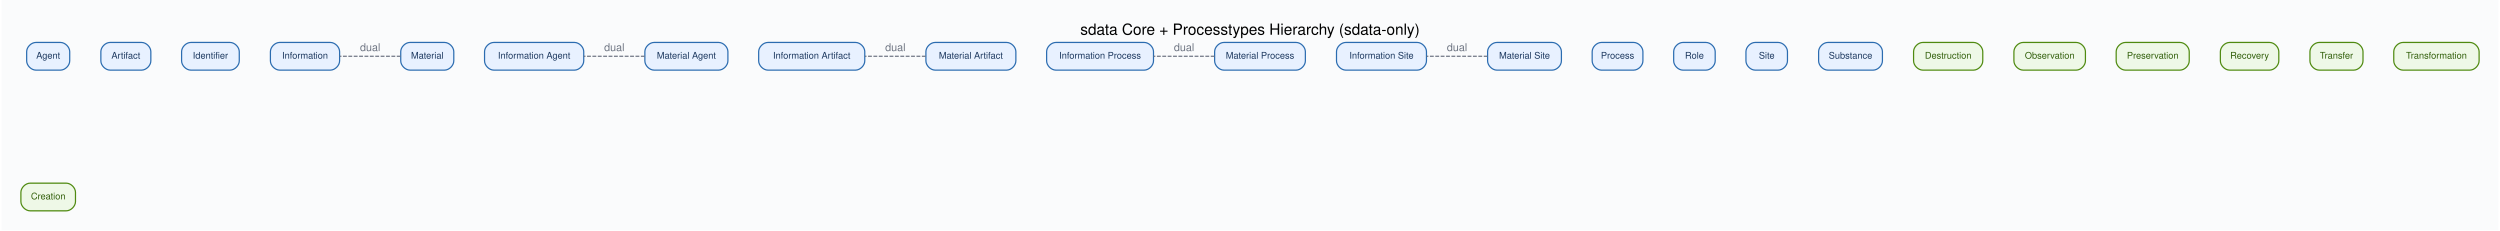
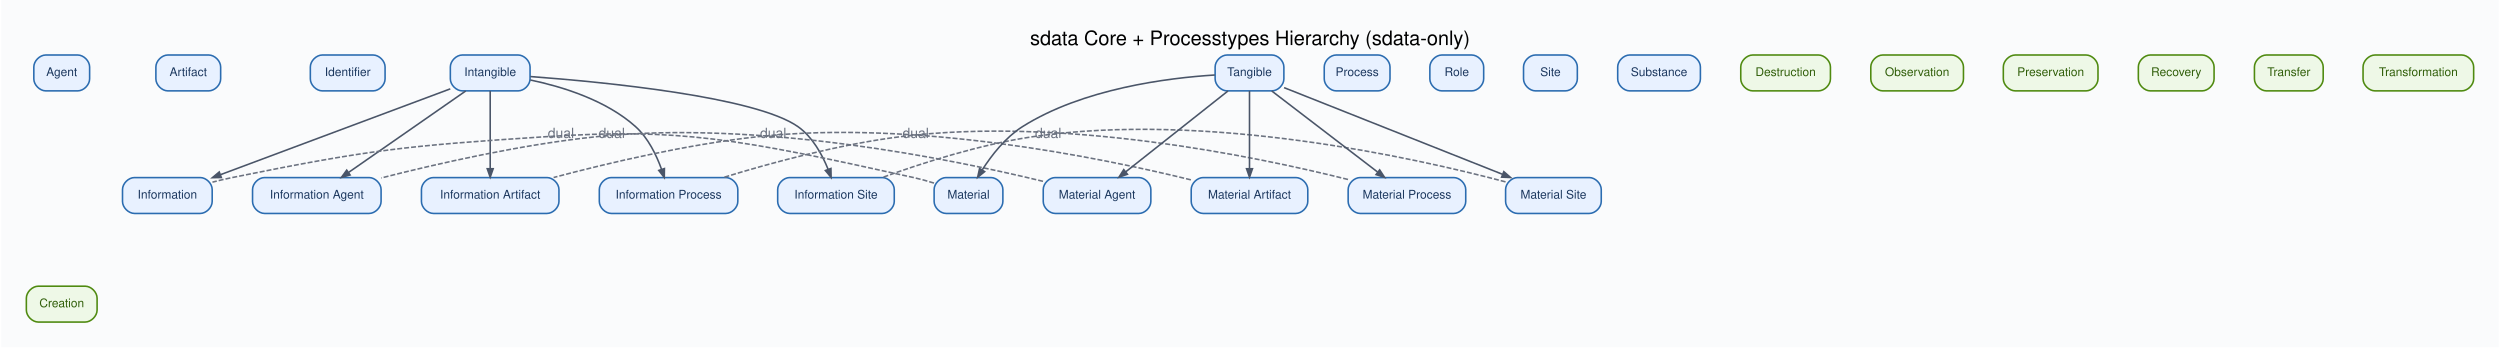
- <svg xmlns="http://www.w3.org/2000/svg" width="3247pt" height="299pt" viewBox="0.00 0.00 3247.40 299.40">
-   <g id="graph0" class="graph" transform="scale(1 1) rotate(0) translate(25.2 274.2)">
-     <polygon fill="#fafbfc" stroke="transparent" points="-25.2,25.2 -25.2,-274.2 3222.2,-274.2 3222.2,25.2 -25.2,25.2" />
-     <text text-anchor="middle" x="1598.5" y="-229" font-family="Helvetica,sans-Serif" font-size="20.00">sdata Core + Processtypes Hierarchy (sdata-only)</text>
+ <svg xmlns="http://www.w3.org/2000/svg" width="2506pt" height="348pt" viewBox="0.00 0.00 2506.40 348.40">
+   <g id="graph0" class="graph" transform="scale(1 1) rotate(0) translate(25.2 323.2)">
+     <polygon fill="#fafbfc" stroke="transparent" points="-25.2,25.2 -25.2,-323.2 2481.2,-323.2 2481.2,25.2 -25.2,25.2" />
+     <text text-anchor="middle" x="1228" y="-278" font-family="Helvetica,sans-Serif" font-size="20.00">sdata Core + Processtypes Hierarchy (sdata-only)</text>
    <g id="node1" class="node">
-       <path fill="#e8f1ff" stroke="#2b6cb0" stroke-width="1.6" d="M51.5,-219C51.5,-219 19.5,-219 19.5,-219 13.5,-219 7.5,-213 7.5,-207 7.5,-207 7.5,-195 7.5,-195 7.5,-189 13.5,-183 19.5,-183 19.5,-183 51.5,-183 51.5,-183 57.5,-183 63.5,-189 63.5,-195 63.5,-195 63.5,-207 63.5,-207 63.5,-213 57.5,-219 51.5,-219" />
-       <text text-anchor="middle" x="35.5" y="-197.9" font-family="Helvetica,sans-Serif" font-size="12.00" fill="#1a365d">Agent</text>
+       <path fill="#e8f1ff" stroke="#2b6cb0" stroke-width="1.6" d="M51.5,-268C51.5,-268 19.5,-268 19.5,-268 13.5,-268 7.5,-262 7.5,-256 7.5,-256 7.5,-244 7.5,-244 7.5,-238 13.5,-232 19.5,-232 19.5,-232 51.5,-232 51.5,-232 57.5,-232 63.5,-238 63.5,-244 63.5,-244 63.5,-256 63.5,-256 63.5,-262 57.5,-268 51.5,-268" />
+       <text text-anchor="middle" x="35.5" y="-246.9" font-family="Helvetica,sans-Serif" font-size="12.00" fill="#1a365d">Agent</text>
    </g>
    <g id="node2" class="node">
      <path fill="#eef8e7" stroke="#4f8a10" stroke-width="1.6" d="M59,-36C59,-36 12,-36 12,-36 6,-36 0,-30 0,-24 0,-24 0,-12 0,-12 0,-6 6,0 12,0 12,0 59,0 59,0 65,0 71,-6 71,-12 71,-12 71,-24 71,-24 71,-30 65,-36 59,-36" />
      <text text-anchor="middle" x="35.5" y="-14.9" font-family="Helvetica,sans-Serif" font-size="12.00" fill="#2f5d08">Creation</text>
    </g>
    <g id="node3" class="node">
-       <path fill="#e8f1ff" stroke="#2b6cb0" stroke-width="1.6" d="M157,-219C157,-219 116,-219 116,-219 110,-219 104,-213 104,-207 104,-207 104,-195 104,-195 104,-189 110,-183 116,-183 116,-183 157,-183 157,-183 163,-183 169,-189 169,-195 169,-195 169,-207 169,-207 169,-213 163,-219 157,-219" />
-       <text text-anchor="middle" x="136.5" y="-197.9" font-family="Helvetica,sans-Serif" font-size="12.00" fill="#1a365d">Artifact</text>
+       <path fill="#e8f1ff" stroke="#2b6cb0" stroke-width="1.6" d="M183,-268C183,-268 142,-268 142,-268 136,-268 130,-262 130,-256 130,-256 130,-244 130,-244 130,-238 136,-232 142,-232 142,-232 183,-232 183,-232 189,-232 195,-238 195,-244 195,-244 195,-256 195,-256 195,-262 189,-268 183,-268" />
+       <text text-anchor="middle" x="162.5" y="-246.9" font-family="Helvetica,sans-Serif" font-size="12.00" fill="#1a365d">Artifact</text>
    </g>
    <g id="node4" class="node">
-       <path fill="#e8f1ff" stroke="#2b6cb0" stroke-width="1.6" d="M272,-219C272,-219 221,-219 221,-219 215,-219 209,-213 209,-207 209,-207 209,-195 209,-195 209,-189 215,-183 221,-183 221,-183 272,-183 272,-183 278,-183 284,-189 284,-195 284,-195 284,-207 284,-207 284,-213 278,-219 272,-219" />
-       <text text-anchor="middle" x="246.5" y="-197.9" font-family="Helvetica,sans-Serif" font-size="12.00" fill="#1a365d">Identifier</text>
+       <path fill="#e8f1ff" stroke="#2b6cb0" stroke-width="1.6" d="M348,-268C348,-268 297,-268 297,-268 291,-268 285,-262 285,-256 285,-256 285,-244 285,-244 285,-238 291,-232 297,-232 297,-232 348,-232 348,-232 354,-232 360,-238 360,-244 360,-244 360,-256 360,-256 360,-262 354,-268 348,-268" />
+       <text text-anchor="middle" x="322.5" y="-246.9" font-family="Helvetica,sans-Serif" font-size="12.00" fill="#1a365d">Identifier</text>
    </g>
    <g id="node5" class="node">
-       <path fill="#e8f1ff" stroke="#2b6cb0" stroke-width="1.6" d="M402.5,-219C402.5,-219 336.5,-219 336.5,-219 330.5,-219 324.5,-213 324.5,-207 324.5,-207 324.5,-195 324.5,-195 324.5,-189 330.5,-183 336.5,-183 336.5,-183 402.5,-183 402.5,-183 408.5,-183 414.5,-189 414.5,-195 414.5,-195 414.5,-207 414.5,-207 414.5,-213 408.5,-219 402.5,-219" />
-       <text text-anchor="middle" x="369.5" y="-197.9" font-family="Helvetica,sans-Serif" font-size="12.00" fill="#1a365d">Information</text>
+       <path fill="#e8f1ff" stroke="#2b6cb0" stroke-width="1.6" d="M174.5,-145C174.5,-145 108.5,-145 108.5,-145 102.5,-145 96.5,-139 96.5,-133 96.5,-133 96.5,-121 96.5,-121 96.5,-115 102.5,-109 108.5,-109 108.5,-109 174.5,-109 174.5,-109 180.5,-109 186.5,-115 186.5,-121 186.5,-121 186.5,-133 186.5,-133 186.5,-139 180.5,-145 174.5,-145" />
+       <text text-anchor="middle" x="141.5" y="-123.9" font-family="Helvetica,sans-Serif" font-size="12.00" fill="#1a365d">Information</text>
    </g>
    <g id="node6" class="node">
-       <path fill="#e8f1ff" stroke="#2b6cb0" stroke-width="1.6" d="M720,-219C720,-219 615,-219 615,-219 609,-219 603,-213 603,-207 603,-207 603,-195 603,-195 603,-189 609,-183 615,-183 615,-183 720,-183 720,-183 726,-183 732,-189 732,-195 732,-195 732,-207 732,-207 732,-213 726,-219 720,-219" />
-       <text text-anchor="middle" x="667.5" y="-197.9" font-family="Helvetica,sans-Serif" font-size="12.00" fill="#1a365d">Information Agent</text>
+       <path fill="#e8f1ff" stroke="#2b6cb0" stroke-width="1.6" d="M344,-145C344,-145 239,-145 239,-145 233,-145 227,-139 227,-133 227,-133 227,-121 227,-121 227,-115 233,-109 239,-109 239,-109 344,-109 344,-109 350,-109 356,-115 356,-121 356,-121 356,-133 356,-133 356,-139 350,-145 344,-145" />
+       <text text-anchor="middle" x="291.5" y="-123.9" font-family="Helvetica,sans-Serif" font-size="12.00" fill="#1a365d">Information Agent</text>
    </g>
    <g id="node7" class="node">
-       <path fill="#e8f1ff" stroke="#2b6cb0" stroke-width="1.6" d="M1085.5,-219C1085.5,-219 971.5,-219 971.5,-219 965.5,-219 959.5,-213 959.5,-207 959.5,-207 959.5,-195 959.5,-195 959.5,-189 965.5,-183 971.5,-183 971.5,-183 1085.5,-183 1085.5,-183 1091.5,-183 1097.5,-189 1097.5,-195 1097.5,-195 1097.5,-207 1097.5,-207 1097.5,-213 1091.5,-219 1085.5,-219" />
-       <text text-anchor="middle" x="1028.5" y="-197.9" font-family="Helvetica,sans-Serif" font-size="12.00" fill="#1a365d">Information Artifact</text>
+       <path fill="#e8f1ff" stroke="#2b6cb0" stroke-width="1.6" d="M522.5,-145C522.5,-145 408.5,-145 408.5,-145 402.5,-145 396.5,-139 396.5,-133 396.5,-133 396.5,-121 396.5,-121 396.5,-115 402.5,-109 408.5,-109 408.5,-109 522.5,-109 522.5,-109 528.5,-109 534.5,-115 534.5,-121 534.5,-121 534.5,-133 534.5,-133 534.5,-139 528.5,-145 522.5,-145" />
+       <text text-anchor="middle" x="465.5" y="-123.9" font-family="Helvetica,sans-Serif" font-size="12.00" fill="#1a365d">Information Artifact</text>
    </g>
    <g id="node8" class="node">
-       <path fill="#e8f1ff" stroke="#2b6cb0" stroke-width="1.6" d="M1461,-219C1461,-219 1346,-219 1346,-219 1340,-219 1334,-213 1334,-207 1334,-207 1334,-195 1334,-195 1334,-189 1340,-183 1346,-183 1346,-183 1461,-183 1461,-183 1467,-183 1473,-189 1473,-195 1473,-195 1473,-207 1473,-207 1473,-213 1467,-219 1461,-219" />
-       <text text-anchor="middle" x="1403.5" y="-197.9" font-family="Helvetica,sans-Serif" font-size="12.00" fill="#1a365d">Information Process</text>
+       <path fill="#e8f1ff" stroke="#2b6cb0" stroke-width="1.6" d="M702,-145C702,-145 587,-145 587,-145 581,-145 575,-139 575,-133 575,-133 575,-121 575,-121 575,-115 581,-109 587,-109 587,-109 702,-109 702,-109 708,-109 714,-115 714,-121 714,-121 714,-133 714,-133 714,-139 708,-145 702,-145" />
+       <text text-anchor="middle" x="644.5" y="-123.9" font-family="Helvetica,sans-Serif" font-size="12.00" fill="#1a365d">Information Process</text>
    </g>
    <g id="node9" class="node">
-       <path fill="#e8f1ff" stroke="#2b6cb0" stroke-width="1.6" d="M1816,-219C1816,-219 1723,-219 1723,-219 1717,-219 1711,-213 1711,-207 1711,-207 1711,-195 1711,-195 1711,-189 1717,-183 1723,-183 1723,-183 1816,-183 1816,-183 1822,-183 1828,-189 1828,-195 1828,-195 1828,-207 1828,-207 1828,-213 1822,-219 1816,-219" />
-       <text text-anchor="middle" x="1769.5" y="-197.9" font-family="Helvetica,sans-Serif" font-size="12.00" fill="#1a365d">Information Site</text>
+       <path fill="#e8f1ff" stroke="#2b6cb0" stroke-width="1.6" d="M859,-145C859,-145 766,-145 766,-145 760,-145 754,-139 754,-133 754,-133 754,-121 754,-121 754,-115 760,-109 766,-109 766,-109 859,-109 859,-109 865,-109 871,-115 871,-121 871,-121 871,-133 871,-133 871,-139 865,-145 859,-145" />
+       <text text-anchor="middle" x="812.5" y="-123.9" font-family="Helvetica,sans-Serif" font-size="12.00" fill="#1a365d">Information Site</text>
    </g>
    <g id="node10" class="node">
-       <path fill="#e8f1ff" stroke="#2b6cb0" stroke-width="1.6" d="M551,-219C551,-219 506,-219 506,-219 500,-219 494,-213 494,-207 494,-207 494,-195 494,-195 494,-189 500,-183 506,-183 506,-183 551,-183 551,-183 557,-183 563,-189 563,-195 563,-195 563,-207 563,-207 563,-213 557,-219 551,-219" />
-       <text text-anchor="middle" x="528.5" y="-197.9" font-family="Helvetica,sans-Serif" font-size="12.00" fill="#1a365d">Material</text>
+       <path fill="#e8f1ff" stroke="#2b6cb0" stroke-width="1.6" d="M493.5,-268C493.5,-268 437.5,-268 437.5,-268 431.5,-268 425.5,-262 425.5,-256 425.5,-256 425.5,-244 425.5,-244 425.5,-238 431.5,-232 437.5,-232 437.5,-232 493.5,-232 493.5,-232 499.5,-232 505.5,-238 505.5,-244 505.5,-244 505.5,-256 505.5,-256 505.5,-262 499.5,-268 493.5,-268" />
+       <text text-anchor="middle" x="465.5" y="-246.9" font-family="Helvetica,sans-Serif" font-size="12.00" fill="#1a365d">Intangible</text>
    </g>
    <g id="edge2" class="edge">
-       <path fill="none" stroke="#6b7280" stroke-width="1.6" stroke-dasharray="5,2" d="M493.87,-201C470.63,-201 439.79,-201 414.64,-201" />
-       <text text-anchor="middle" x="454.25" y="-207.8" font-family="Helvetica,sans-Serif" font-size="14.00" fill="#6b7280">dual</text>
+       <path fill="none" stroke="#4a5568" stroke-width="1.6" d="M425.45,-234.04C367.32,-212.33 259.48,-172.06 194.73,-147.88" />
+       <polygon fill="#4a5568" stroke="#4a5568" stroke-width="1.6" points="195.66,-145.05 186.66,-144.87 193.58,-150.63 195.66,-145.05" />
+     </g>
+     <g id="edge3" class="edge">
+       <path fill="none" stroke="#4a5568" stroke-width="1.6" d="M440.94,-231.92C410.2,-210.54 357.47,-173.87 323.57,-150.3" />
+       <polygon fill="#4a5568" stroke="#4a5568" stroke-width="1.6" points="324.89,-147.6 316.22,-145.19 321.5,-152.48 324.89,-147.6" />
+     </g>
+     <g id="edge4" class="edge">
+       <path fill="none" stroke="#4a5568" stroke-width="1.6" d="M465.5,-231.92C465.5,-211.68 465.5,-177.73 465.5,-154.16" />
+       <polygon fill="#4a5568" stroke="#4a5568" stroke-width="1.6" points="468.48,-153.88 465.5,-145.38 462.53,-153.88 468.48,-153.88" />
+     </g>
+     <g id="edge5" class="edge">
+       <path fill="none" stroke="#4a5568" stroke-width="1.6" d="M505.7,-242.93C537.69,-236.26 581.86,-222.72 611.5,-196 624.01,-184.72 632.27,-167.66 637.4,-153.45" />
+       <polygon fill="#4a5568" stroke="#4a5568" stroke-width="1.6" points="640.34,-154.05 640.2,-145.04 634.69,-152.17 640.34,-154.05" />
+     </g>
+     <g id="edge6" class="edge">
+       <path fill="none" stroke="#4a5568" stroke-width="1.6" d="M505.78,-246.38C579.36,-240.9 731.84,-226.17 774.5,-196 788.99,-185.75 798.61,-168.14 804.55,-153.41" />
+       <polygon fill="#4a5568" stroke="#4a5568" stroke-width="1.6" points="807.45,-154.15 807.62,-145.14 801.87,-152.07 807.45,-154.15" />
    </g>
    <g id="node11" class="node">
-       <path fill="#e8f1ff" stroke="#2b6cb0" stroke-width="1.6" d="M907.5,-219C907.5,-219 823.5,-219 823.5,-219 817.5,-219 811.5,-213 811.5,-207 811.5,-207 811.5,-195 811.5,-195 811.5,-189 817.5,-183 823.5,-183 823.5,-183 907.5,-183 907.5,-183 913.5,-183 919.5,-189 919.5,-195 919.5,-195 919.5,-207 919.5,-207 919.5,-213 913.5,-219 907.5,-219" />
-       <text text-anchor="middle" x="865.5" y="-197.9" font-family="Helvetica,sans-Serif" font-size="12.00" fill="#1a365d">Material Agent</text>
+       <path fill="#e8f1ff" stroke="#2b6cb0" stroke-width="1.6" d="M968,-145C968,-145 923,-145 923,-145 917,-145 911,-139 911,-133 911,-133 911,-121 911,-121 911,-115 917,-109 923,-109 923,-109 968,-109 968,-109 974,-109 980,-115 980,-121 980,-121 980,-133 980,-133 980,-139 974,-145 968,-145" />
+       <text text-anchor="middle" x="945.5" y="-123.9" font-family="Helvetica,sans-Serif" font-size="12.00" fill="#1a365d">Material</text>
    </g>
-     <g id="edge3" class="edge">
-       <path fill="none" stroke="#6b7280" stroke-width="1.6" stroke-dasharray="5,2" d="M811.3,-201C786.81,-201 757.68,-201 732.06,-201" />
-       <text text-anchor="middle" x="771.75" y="-207.8" font-family="Helvetica,sans-Serif" font-size="14.00" fill="#6b7280">dual</text>
+     <g id="edge7" class="edge">
+       <path fill="none" stroke="#6b7280" stroke-width="1.6" stroke-dasharray="5,2" d="M910.87,-139.47C904.18,-141.56 897.17,-143.52 890.5,-145 712.03,-184.61 655.37,-194.72 521,-186 380.34,-176.87 344.65,-172.99 206.5,-145 200.07,-143.7 193.35,-142.1 186.76,-140.41" />
+       <text text-anchor="middle" x="536.5" y="-184.8" font-family="Helvetica,sans-Serif" font-size="14.00" fill="#6b7280">dual</text>
    </g>
    <g id="node12" class="node">
-       <path fill="#e8f1ff" stroke="#2b6cb0" stroke-width="1.6" d="M1282,-219C1282,-219 1189,-219 1189,-219 1183,-219 1177,-213 1177,-207 1177,-207 1177,-195 1177,-195 1177,-189 1183,-183 1189,-183 1189,-183 1282,-183 1282,-183 1288,-183 1294,-189 1294,-195 1294,-195 1294,-207 1294,-207 1294,-213 1288,-219 1282,-219" />
-       <text text-anchor="middle" x="1235.5" y="-197.9" font-family="Helvetica,sans-Serif" font-size="12.00" fill="#1a365d">Material Artifact</text>
+       <path fill="#e8f1ff" stroke="#2b6cb0" stroke-width="1.6" d="M1116.5,-145C1116.5,-145 1032.5,-145 1032.5,-145 1026.5,-145 1020.5,-139 1020.5,-133 1020.5,-133 1020.5,-121 1020.5,-121 1020.5,-115 1026.5,-109 1032.5,-109 1032.5,-109 1116.5,-109 1116.5,-109 1122.5,-109 1128.5,-115 1128.5,-121 1128.5,-121 1128.5,-133 1128.5,-133 1128.5,-139 1122.5,-145 1116.5,-145" />
+       <text text-anchor="middle" x="1074.5" y="-123.9" font-family="Helvetica,sans-Serif" font-size="12.00" fill="#1a365d">Material Agent</text>
    </g>
-     <g id="edge4" class="edge">
-       <path fill="none" stroke="#6b7280" stroke-width="1.6" stroke-dasharray="5,2" d="M1176.73,-201C1152.12,-201 1123.34,-201 1097.72,-201" />
-       <text text-anchor="middle" x="1137.25" y="-207.8" font-family="Helvetica,sans-Serif" font-size="14.00" fill="#6b7280">dual</text>
+     <g id="edge8" class="edge">
+       <path fill="none" stroke="#6b7280" stroke-width="1.6" stroke-dasharray="5,2" d="M1020.27,-141.24C928.2,-163.65 735.38,-202.95 572,-186 497.01,-178.22 412.54,-158.99 356.07,-144.58" />
+       <text text-anchor="middle" x="587.5" y="-184.8" font-family="Helvetica,sans-Serif" font-size="14.00" fill="#6b7280">dual</text>
    </g>
    <g id="node13" class="node">
-       <path fill="#e8f1ff" stroke="#2b6cb0" stroke-width="1.6" d="M1658.5,-219C1658.5,-219 1564.5,-219 1564.5,-219 1558.5,-219 1552.5,-213 1552.5,-207 1552.5,-207 1552.5,-195 1552.5,-195 1552.5,-189 1558.5,-183 1564.5,-183 1564.5,-183 1658.5,-183 1658.5,-183 1664.5,-183 1670.5,-189 1670.5,-195 1670.5,-195 1670.5,-207 1670.5,-207 1670.5,-213 1664.5,-219 1658.5,-219" />
-       <text text-anchor="middle" x="1611.5" y="-197.9" font-family="Helvetica,sans-Serif" font-size="12.00" fill="#1a365d">Material Process</text>
+       <path fill="#e8f1ff" stroke="#2b6cb0" stroke-width="1.6" d="M1274,-145C1274,-145 1181,-145 1181,-145 1175,-145 1169,-139 1169,-133 1169,-133 1169,-121 1169,-121 1169,-115 1175,-109 1181,-109 1181,-109 1274,-109 1274,-109 1280,-109 1286,-115 1286,-121 1286,-121 1286,-133 1286,-133 1286,-139 1280,-145 1274,-145" />
+       <text text-anchor="middle" x="1227.5" y="-123.9" font-family="Helvetica,sans-Serif" font-size="12.00" fill="#1a365d">Material Artifact</text>
    </g>
-     <g id="edge5" class="edge">
-       <path fill="none" stroke="#6b7280" stroke-width="1.6" stroke-dasharray="5,2" d="M1552.44,-201C1527.72,-201 1498.8,-201 1473.05,-201" />
-       <text text-anchor="middle" x="1512.75" y="-207.8" font-family="Helvetica,sans-Serif" font-size="14.00" fill="#6b7280">dual</text>
+     <g id="edge9" class="edge">
+       <path fill="none" stroke="#6b7280" stroke-width="1.6" stroke-dasharray="5,2" d="M1168.67,-142.72C1076.21,-165.47 891.2,-203.07 734,-186 662.95,-178.29 583.15,-159.41 529.14,-145.07" />
+       <text text-anchor="middle" x="749.5" y="-184.8" font-family="Helvetica,sans-Serif" font-size="14.00" fill="#6b7280">dual</text>
    </g>
    <g id="node14" class="node">
-       <path fill="#e8f1ff" stroke="#2b6cb0" stroke-width="1.6" d="M1991.5,-219C1991.5,-219 1919.5,-219 1919.5,-219 1913.5,-219 1907.5,-213 1907.5,-207 1907.5,-207 1907.5,-195 1907.5,-195 1907.5,-189 1913.5,-183 1919.5,-183 1919.5,-183 1991.5,-183 1991.5,-183 1997.5,-183 2003.5,-189 2003.5,-195 2003.5,-195 2003.5,-207 2003.5,-207 2003.5,-213 1997.5,-219 1991.5,-219" />
-       <text text-anchor="middle" x="1955.5" y="-197.9" font-family="Helvetica,sans-Serif" font-size="12.00" fill="#1a365d">Material Site</text>
+       <path fill="#e8f1ff" stroke="#2b6cb0" stroke-width="1.6" d="M1432.5,-145C1432.5,-145 1338.5,-145 1338.5,-145 1332.5,-145 1326.5,-139 1326.5,-133 1326.5,-133 1326.5,-121 1326.5,-121 1326.5,-115 1332.5,-109 1338.5,-109 1338.5,-109 1432.5,-109 1432.5,-109 1438.5,-109 1444.5,-115 1444.5,-121 1444.5,-121 1444.5,-133 1444.5,-133 1444.5,-139 1438.5,-145 1432.5,-145" />
+       <text text-anchor="middle" x="1385.5" y="-123.9" font-family="Helvetica,sans-Serif" font-size="12.00" fill="#1a365d">Material Process</text>
    </g>
-     <g id="edge6" class="edge">
-       <path fill="none" stroke="#6b7280" stroke-width="1.6" stroke-dasharray="5,2" d="M1907.47,-201C1883.24,-201 1853.65,-201 1828.1,-201" />
-       <text text-anchor="middle" x="1867.75" y="-207.8" font-family="Helvetica,sans-Serif" font-size="14.00" fill="#6b7280">dual</text>
+     <g id="edge10" class="edge">
+       <path fill="none" stroke="#6b7280" stroke-width="1.6" stroke-dasharray="5,2" d="M1326.35,-143.09C1231.49,-166.81 1039.49,-206.29 877,-186 815.22,-178.28 746.31,-159.46 699.66,-145.13" />
+       <text text-anchor="middle" x="892.5" y="-184.8" font-family="Helvetica,sans-Serif" font-size="14.00" fill="#6b7280">dual</text>
    </g>
    <g id="node15" class="node">
-       <path fill="#e8f1ff" stroke="#2b6cb0" stroke-width="1.6" d="M2097.5,-219C2097.5,-219 2055.5,-219 2055.5,-219 2049.5,-219 2043.5,-213 2043.5,-207 2043.5,-207 2043.5,-195 2043.5,-195 2043.5,-189 2049.5,-183 2055.5,-183 2055.5,-183 2097.5,-183 2097.5,-183 2103.5,-183 2109.5,-189 2109.5,-195 2109.5,-195 2109.5,-207 2109.5,-207 2109.5,-213 2103.5,-219 2097.5,-219" />
-       <text text-anchor="middle" x="2076.5" y="-197.9" font-family="Helvetica,sans-Serif" font-size="12.00" fill="#1a365d">Process</text>
+       <path fill="#e8f1ff" stroke="#2b6cb0" stroke-width="1.6" d="M1568.5,-145C1568.5,-145 1496.5,-145 1496.5,-145 1490.5,-145 1484.5,-139 1484.5,-133 1484.5,-133 1484.5,-121 1484.5,-121 1484.5,-115 1490.5,-109 1496.5,-109 1496.5,-109 1568.5,-109 1568.5,-109 1574.5,-109 1580.5,-115 1580.5,-121 1580.5,-121 1580.5,-133 1580.5,-133 1580.5,-139 1574.5,-145 1568.5,-145" />
+       <text text-anchor="middle" x="1532.5" y="-123.9" font-family="Helvetica,sans-Serif" font-size="12.00" fill="#1a365d">Material Site</text>
+     </g>
+     <g id="edge11" class="edge">
+       <path fill="none" stroke="#6b7280" stroke-width="1.6" stroke-dasharray="5,2" d="M1484.46,-140.69C1392.24,-165.13 1184.11,-211.45 1010,-186 957.06,-178.26 898.6,-159.44 859.12,-145.12" />
+       <text text-anchor="middle" x="1025.5" y="-184.8" font-family="Helvetica,sans-Serif" font-size="14.00" fill="#6b7280">dual</text>
    </g>
    <g id="node16" class="node">
-       <path fill="#e8f1ff" stroke="#2b6cb0" stroke-width="1.6" d="M2191.5,-219C2191.5,-219 2161.5,-219 2161.5,-219 2155.5,-219 2149.5,-213 2149.5,-207 2149.5,-207 2149.5,-195 2149.5,-195 2149.5,-189 2155.5,-183 2161.5,-183 2161.5,-183 2191.5,-183 2191.5,-183 2197.5,-183 2203.5,-189 2203.5,-195 2203.5,-195 2203.5,-207 2203.5,-207 2203.5,-213 2197.5,-219 2191.5,-219" />
-       <text text-anchor="middle" x="2176.5" y="-197.9" font-family="Helvetica,sans-Serif" font-size="12.00" fill="#1a365d">Role</text>
+       <path fill="#e8f1ff" stroke="#2b6cb0" stroke-width="1.6" d="M1356.5,-268C1356.5,-268 1314.5,-268 1314.5,-268 1308.5,-268 1302.5,-262 1302.5,-256 1302.5,-256 1302.5,-244 1302.5,-244 1302.5,-238 1308.5,-232 1314.5,-232 1314.5,-232 1356.5,-232 1356.5,-232 1362.5,-232 1368.5,-238 1368.5,-244 1368.5,-244 1368.5,-256 1368.5,-256 1368.5,-262 1362.5,-268 1356.5,-268" />
+       <text text-anchor="middle" x="1335.5" y="-246.9" font-family="Helvetica,sans-Serif" font-size="12.00" fill="#1a365d">Process</text>
    </g>
    <g id="node17" class="node">
-       <path fill="#e8f1ff" stroke="#2b6cb0" stroke-width="1.6" d="M2285.5,-219C2285.5,-219 2255.5,-219 2255.5,-219 2249.5,-219 2243.5,-213 2243.5,-207 2243.5,-207 2243.5,-195 2243.5,-195 2243.5,-189 2249.5,-183 2255.5,-183 2255.5,-183 2285.5,-183 2285.5,-183 2291.5,-183 2297.5,-189 2297.5,-195 2297.5,-195 2297.5,-207 2297.5,-207 2297.5,-213 2291.5,-219 2285.5,-219" />
-       <text text-anchor="middle" x="2270.5" y="-197.9" font-family="Helvetica,sans-Serif" font-size="12.00" fill="#1a365d">Site</text>
+       <path fill="#e8f1ff" stroke="#2b6cb0" stroke-width="1.6" d="M1450.5,-268C1450.5,-268 1420.5,-268 1420.5,-268 1414.5,-268 1408.5,-262 1408.5,-256 1408.5,-256 1408.5,-244 1408.5,-244 1408.5,-238 1414.5,-232 1420.5,-232 1420.5,-232 1450.5,-232 1450.5,-232 1456.5,-232 1462.5,-238 1462.5,-244 1462.5,-244 1462.5,-256 1462.5,-256 1462.5,-262 1456.5,-268 1450.5,-268" />
+       <text text-anchor="middle" x="1435.5" y="-246.9" font-family="Helvetica,sans-Serif" font-size="12.00" fill="#1a365d">Role</text>
    </g>
    <g id="node18" class="node">
-       <path fill="#e8f1ff" stroke="#2b6cb0" stroke-width="1.6" d="M2409,-219C2409,-219 2350,-219 2350,-219 2344,-219 2338,-213 2338,-207 2338,-207 2338,-195 2338,-195 2338,-189 2344,-183 2350,-183 2350,-183 2409,-183 2409,-183 2415,-183 2421,-189 2421,-195 2421,-195 2421,-207 2421,-207 2421,-213 2415,-219 2409,-219" />
-       <text text-anchor="middle" x="2379.5" y="-197.9" font-family="Helvetica,sans-Serif" font-size="12.00" fill="#1a365d">Substance</text>
+       <path fill="#e8f1ff" stroke="#2b6cb0" stroke-width="1.6" d="M1544.5,-268C1544.5,-268 1514.5,-268 1514.5,-268 1508.5,-268 1502.5,-262 1502.5,-256 1502.5,-256 1502.5,-244 1502.5,-244 1502.5,-238 1508.5,-232 1514.5,-232 1514.5,-232 1544.5,-232 1544.5,-232 1550.5,-232 1556.5,-238 1556.5,-244 1556.5,-244 1556.5,-256 1556.5,-256 1556.5,-262 1550.5,-268 1544.5,-268" />
+       <text text-anchor="middle" x="1529.5" y="-246.9" font-family="Helvetica,sans-Serif" font-size="12.00" fill="#1a365d">Site</text>
    </g>
    <g id="node19" class="node">
-       <path fill="#eef8e7" stroke="#4f8a10" stroke-width="1.6" d="M2539.5,-219C2539.5,-219 2473.5,-219 2473.5,-219 2467.5,-219 2461.5,-213 2461.5,-207 2461.5,-207 2461.5,-195 2461.5,-195 2461.5,-189 2467.5,-183 2473.5,-183 2473.5,-183 2539.5,-183 2539.5,-183 2545.5,-183 2551.5,-189 2551.5,-195 2551.5,-195 2551.5,-207 2551.5,-207 2551.5,-213 2545.5,-219 2539.5,-219" />
-       <text text-anchor="middle" x="2506.5" y="-197.9" font-family="Helvetica,sans-Serif" font-size="12.00" fill="#2f5d08">Destruction</text>
+       <path fill="#e8f1ff" stroke="#2b6cb0" stroke-width="1.6" d="M1668,-268C1668,-268 1609,-268 1609,-268 1603,-268 1597,-262 1597,-256 1597,-256 1597,-244 1597,-244 1597,-238 1603,-232 1609,-232 1609,-232 1668,-232 1668,-232 1674,-232 1680,-238 1680,-244 1680,-244 1680,-256 1680,-256 1680,-262 1674,-268 1668,-268" />
+       <text text-anchor="middle" x="1638.5" y="-246.9" font-family="Helvetica,sans-Serif" font-size="12.00" fill="#1a365d">Substance</text>
    </g>
    <g id="node20" class="node">
-       <path fill="#eef8e7" stroke="#4f8a10" stroke-width="1.6" d="M2673,-219C2673,-219 2604,-219 2604,-219 2598,-219 2592,-213 2592,-207 2592,-207 2592,-195 2592,-195 2592,-189 2598,-183 2604,-183 2604,-183 2673,-183 2673,-183 2679,-183 2685,-189 2685,-195 2685,-195 2685,-207 2685,-207 2685,-213 2679,-219 2673,-219" />
-       <text text-anchor="middle" x="2638.5" y="-197.9" font-family="Helvetica,sans-Serif" font-size="12.00" fill="#2f5d08">Observation</text>
+       <path fill="#e8f1ff" stroke="#2b6cb0" stroke-width="1.6" d="M1250,-268C1250,-268 1205,-268 1205,-268 1199,-268 1193,-262 1193,-256 1193,-256 1193,-244 1193,-244 1193,-238 1199,-232 1205,-232 1205,-232 1250,-232 1250,-232 1256,-232 1262,-238 1262,-244 1262,-244 1262,-256 1262,-256 1262,-262 1256,-268 1250,-268" />
+       <text text-anchor="middle" x="1227.5" y="-246.9" font-family="Helvetica,sans-Serif" font-size="12.00" fill="#1a365d">Tangible</text>
+     </g>
+     <g id="edge12" class="edge">
+       <path fill="none" stroke="#4a5568" stroke-width="1.6" d="M1192.73,-247.93C1145.53,-245.01 1060.12,-234.34 999.5,-196 982.58,-185.29 968.67,-167.39 959.22,-152.64" />
+       <polygon fill="#4a5568" stroke="#4a5568" stroke-width="1.6" points="961.67,-150.95 954.68,-145.27 956.6,-154.07 961.67,-150.95" />
+     </g>
+     <g id="edge13" class="edge">
+       <path fill="none" stroke="#4a5568" stroke-width="1.6" d="M1205.9,-231.92C1179.06,-210.69 1133.16,-174.39 1103.33,-150.8" />
+       <polygon fill="#4a5568" stroke="#4a5568" stroke-width="1.6" points="1104.99,-148.32 1096.48,-145.38 1101.3,-152.99 1104.99,-148.32" />
+     </g>
+     <g id="edge14" class="edge">
+       <path fill="none" stroke="#4a5568" stroke-width="1.6" d="M1227.5,-231.92C1227.5,-211.68 1227.5,-177.73 1227.5,-154.16" />
+       <polygon fill="#4a5568" stroke="#4a5568" stroke-width="1.6" points="1230.48,-153.88 1227.5,-145.38 1224.53,-153.88 1230.48,-153.88" />
+     </g>
+     <g id="edge15" class="edge">
+       <path fill="none" stroke="#4a5568" stroke-width="1.6" d="M1249.8,-231.92C1277.6,-210.63 1325.2,-174.18 1355.99,-150.6" />
+       <polygon fill="#4a5568" stroke="#4a5568" stroke-width="1.6" points="1358.12,-152.72 1363.06,-145.19 1354.5,-147.99 1358.12,-152.72" />
+     </g>
+     <g id="edge16" class="edge">
+       <path fill="none" stroke="#4a5568" stroke-width="1.6" d="M1262.19,-235.24C1315.83,-213.96 1419.2,-172.95 1481.41,-148.27" />
+       <polygon fill="#4a5568" stroke="#4a5568" stroke-width="1.6" points="1482.72,-150.95 1489.53,-145.05 1480.53,-145.42 1482.72,-150.95" />
    </g>
    <g id="node21" class="node">
-       <path fill="#eef8e7" stroke="#4f8a10" stroke-width="1.6" d="M2808,-219C2808,-219 2737,-219 2737,-219 2731,-219 2725,-213 2725,-207 2725,-207 2725,-195 2725,-195 2725,-189 2731,-183 2737,-183 2737,-183 2808,-183 2808,-183 2814,-183 2820,-189 2820,-195 2820,-195 2820,-207 2820,-207 2820,-213 2814,-219 2808,-219" />
-       <text text-anchor="middle" x="2772.5" y="-197.9" font-family="Helvetica,sans-Serif" font-size="12.00" fill="#2f5d08">Preservation</text>
+       <path fill="#eef8e7" stroke="#4f8a10" stroke-width="1.6" d="M1798.5,-268C1798.5,-268 1732.5,-268 1732.5,-268 1726.5,-268 1720.5,-262 1720.5,-256 1720.5,-256 1720.5,-244 1720.5,-244 1720.5,-238 1726.5,-232 1732.5,-232 1732.5,-232 1798.5,-232 1798.5,-232 1804.5,-232 1810.5,-238 1810.5,-244 1810.5,-244 1810.5,-256 1810.5,-256 1810.5,-262 1804.5,-268 1798.5,-268" />
+       <text text-anchor="middle" x="1765.5" y="-246.9" font-family="Helvetica,sans-Serif" font-size="12.00" fill="#2f5d08">Destruction</text>
    </g>
    <g id="node22" class="node">
-       <path fill="#eef8e7" stroke="#4f8a10" stroke-width="1.6" d="M2924.5,-219C2924.5,-219 2872.5,-219 2872.5,-219 2866.5,-219 2860.5,-213 2860.5,-207 2860.5,-207 2860.5,-195 2860.5,-195 2860.5,-189 2866.5,-183 2872.5,-183 2872.5,-183 2924.5,-183 2924.5,-183 2930.5,-183 2936.5,-189 2936.5,-195 2936.5,-195 2936.5,-207 2936.5,-207 2936.5,-213 2930.5,-219 2924.5,-219" />
-       <text text-anchor="middle" x="2898.5" y="-197.9" font-family="Helvetica,sans-Serif" font-size="12.00" fill="#2f5d08">Recovery</text>
+       <path fill="#eef8e7" stroke="#4f8a10" stroke-width="1.6" d="M1932,-268C1932,-268 1863,-268 1863,-268 1857,-268 1851,-262 1851,-256 1851,-256 1851,-244 1851,-244 1851,-238 1857,-232 1863,-232 1863,-232 1932,-232 1932,-232 1938,-232 1944,-238 1944,-244 1944,-244 1944,-256 1944,-256 1944,-262 1938,-268 1932,-268" />
+       <text text-anchor="middle" x="1897.5" y="-246.9" font-family="Helvetica,sans-Serif" font-size="12.00" fill="#2f5d08">Observation</text>
    </g>
    <g id="node23" class="node">
-       <path fill="#eef8e7" stroke="#4f8a10" stroke-width="1.6" d="M3034,-219C3034,-219 2989,-219 2989,-219 2983,-219 2977,-213 2977,-207 2977,-207 2977,-195 2977,-195 2977,-189 2983,-183 2989,-183 2989,-183 3034,-183 3034,-183 3040,-183 3046,-189 3046,-195 3046,-195 3046,-207 3046,-207 3046,-213 3040,-219 3034,-219" />
-       <text text-anchor="middle" x="3011.5" y="-197.9" font-family="Helvetica,sans-Serif" font-size="12.00" fill="#2f5d08">Transfer</text>
+       <path fill="#eef8e7" stroke="#4f8a10" stroke-width="1.6" d="M2067,-268C2067,-268 1996,-268 1996,-268 1990,-268 1984,-262 1984,-256 1984,-256 1984,-244 1984,-244 1984,-238 1990,-232 1996,-232 1996,-232 2067,-232 2067,-232 2073,-232 2079,-238 2079,-244 2079,-244 2079,-256 2079,-256 2079,-262 2073,-268 2067,-268" />
+       <text text-anchor="middle" x="2031.5" y="-246.9" font-family="Helvetica,sans-Serif" font-size="12.00" fill="#2f5d08">Preservation</text>
    </g>
    <g id="node24" class="node">
-       <path fill="#eef8e7" stroke="#4f8a10" stroke-width="1.6" d="M3185,-219C3185,-219 3098,-219 3098,-219 3092,-219 3086,-213 3086,-207 3086,-207 3086,-195 3086,-195 3086,-189 3092,-183 3098,-183 3098,-183 3185,-183 3185,-183 3191,-183 3197,-189 3197,-195 3197,-195 3197,-207 3197,-207 3197,-213 3191,-219 3185,-219" />
-       <text text-anchor="middle" x="3141.5" y="-197.9" font-family="Helvetica,sans-Serif" font-size="12.00" fill="#2f5d08">Transformation</text>
+       <path fill="#eef8e7" stroke="#4f8a10" stroke-width="1.6" d="M2183.5,-268C2183.5,-268 2131.5,-268 2131.5,-268 2125.5,-268 2119.5,-262 2119.5,-256 2119.5,-256 2119.5,-244 2119.5,-244 2119.5,-238 2125.5,-232 2131.5,-232 2131.5,-232 2183.5,-232 2183.5,-232 2189.5,-232 2195.5,-238 2195.5,-244 2195.5,-244 2195.5,-256 2195.5,-256 2195.5,-262 2189.5,-268 2183.5,-268" />
+       <text text-anchor="middle" x="2157.5" y="-246.9" font-family="Helvetica,sans-Serif" font-size="12.00" fill="#2f5d08">Recovery</text>
+     </g>
+     <g id="node25" class="node">
+       <path fill="#eef8e7" stroke="#4f8a10" stroke-width="1.6" d="M2293,-268C2293,-268 2248,-268 2248,-268 2242,-268 2236,-262 2236,-256 2236,-256 2236,-244 2236,-244 2236,-238 2242,-232 2248,-232 2248,-232 2293,-232 2293,-232 2299,-232 2305,-238 2305,-244 2305,-244 2305,-256 2305,-256 2305,-262 2299,-268 2293,-268" />
+       <text text-anchor="middle" x="2270.5" y="-246.9" font-family="Helvetica,sans-Serif" font-size="12.00" fill="#2f5d08">Transfer</text>
+     </g>
+     <g id="node26" class="node">
+       <path fill="#eef8e7" stroke="#4f8a10" stroke-width="1.6" d="M2444,-268C2444,-268 2357,-268 2357,-268 2351,-268 2345,-262 2345,-256 2345,-256 2345,-244 2345,-244 2345,-238 2351,-232 2357,-232 2357,-232 2444,-232 2444,-232 2450,-232 2456,-238 2456,-244 2456,-244 2456,-256 2456,-256 2456,-262 2450,-268 2444,-268" />
+       <text text-anchor="middle" x="2400.5" y="-246.9" font-family="Helvetica,sans-Serif" font-size="12.00" fill="#2f5d08">Transformation</text>
    </g>
  </g>
</svg>
